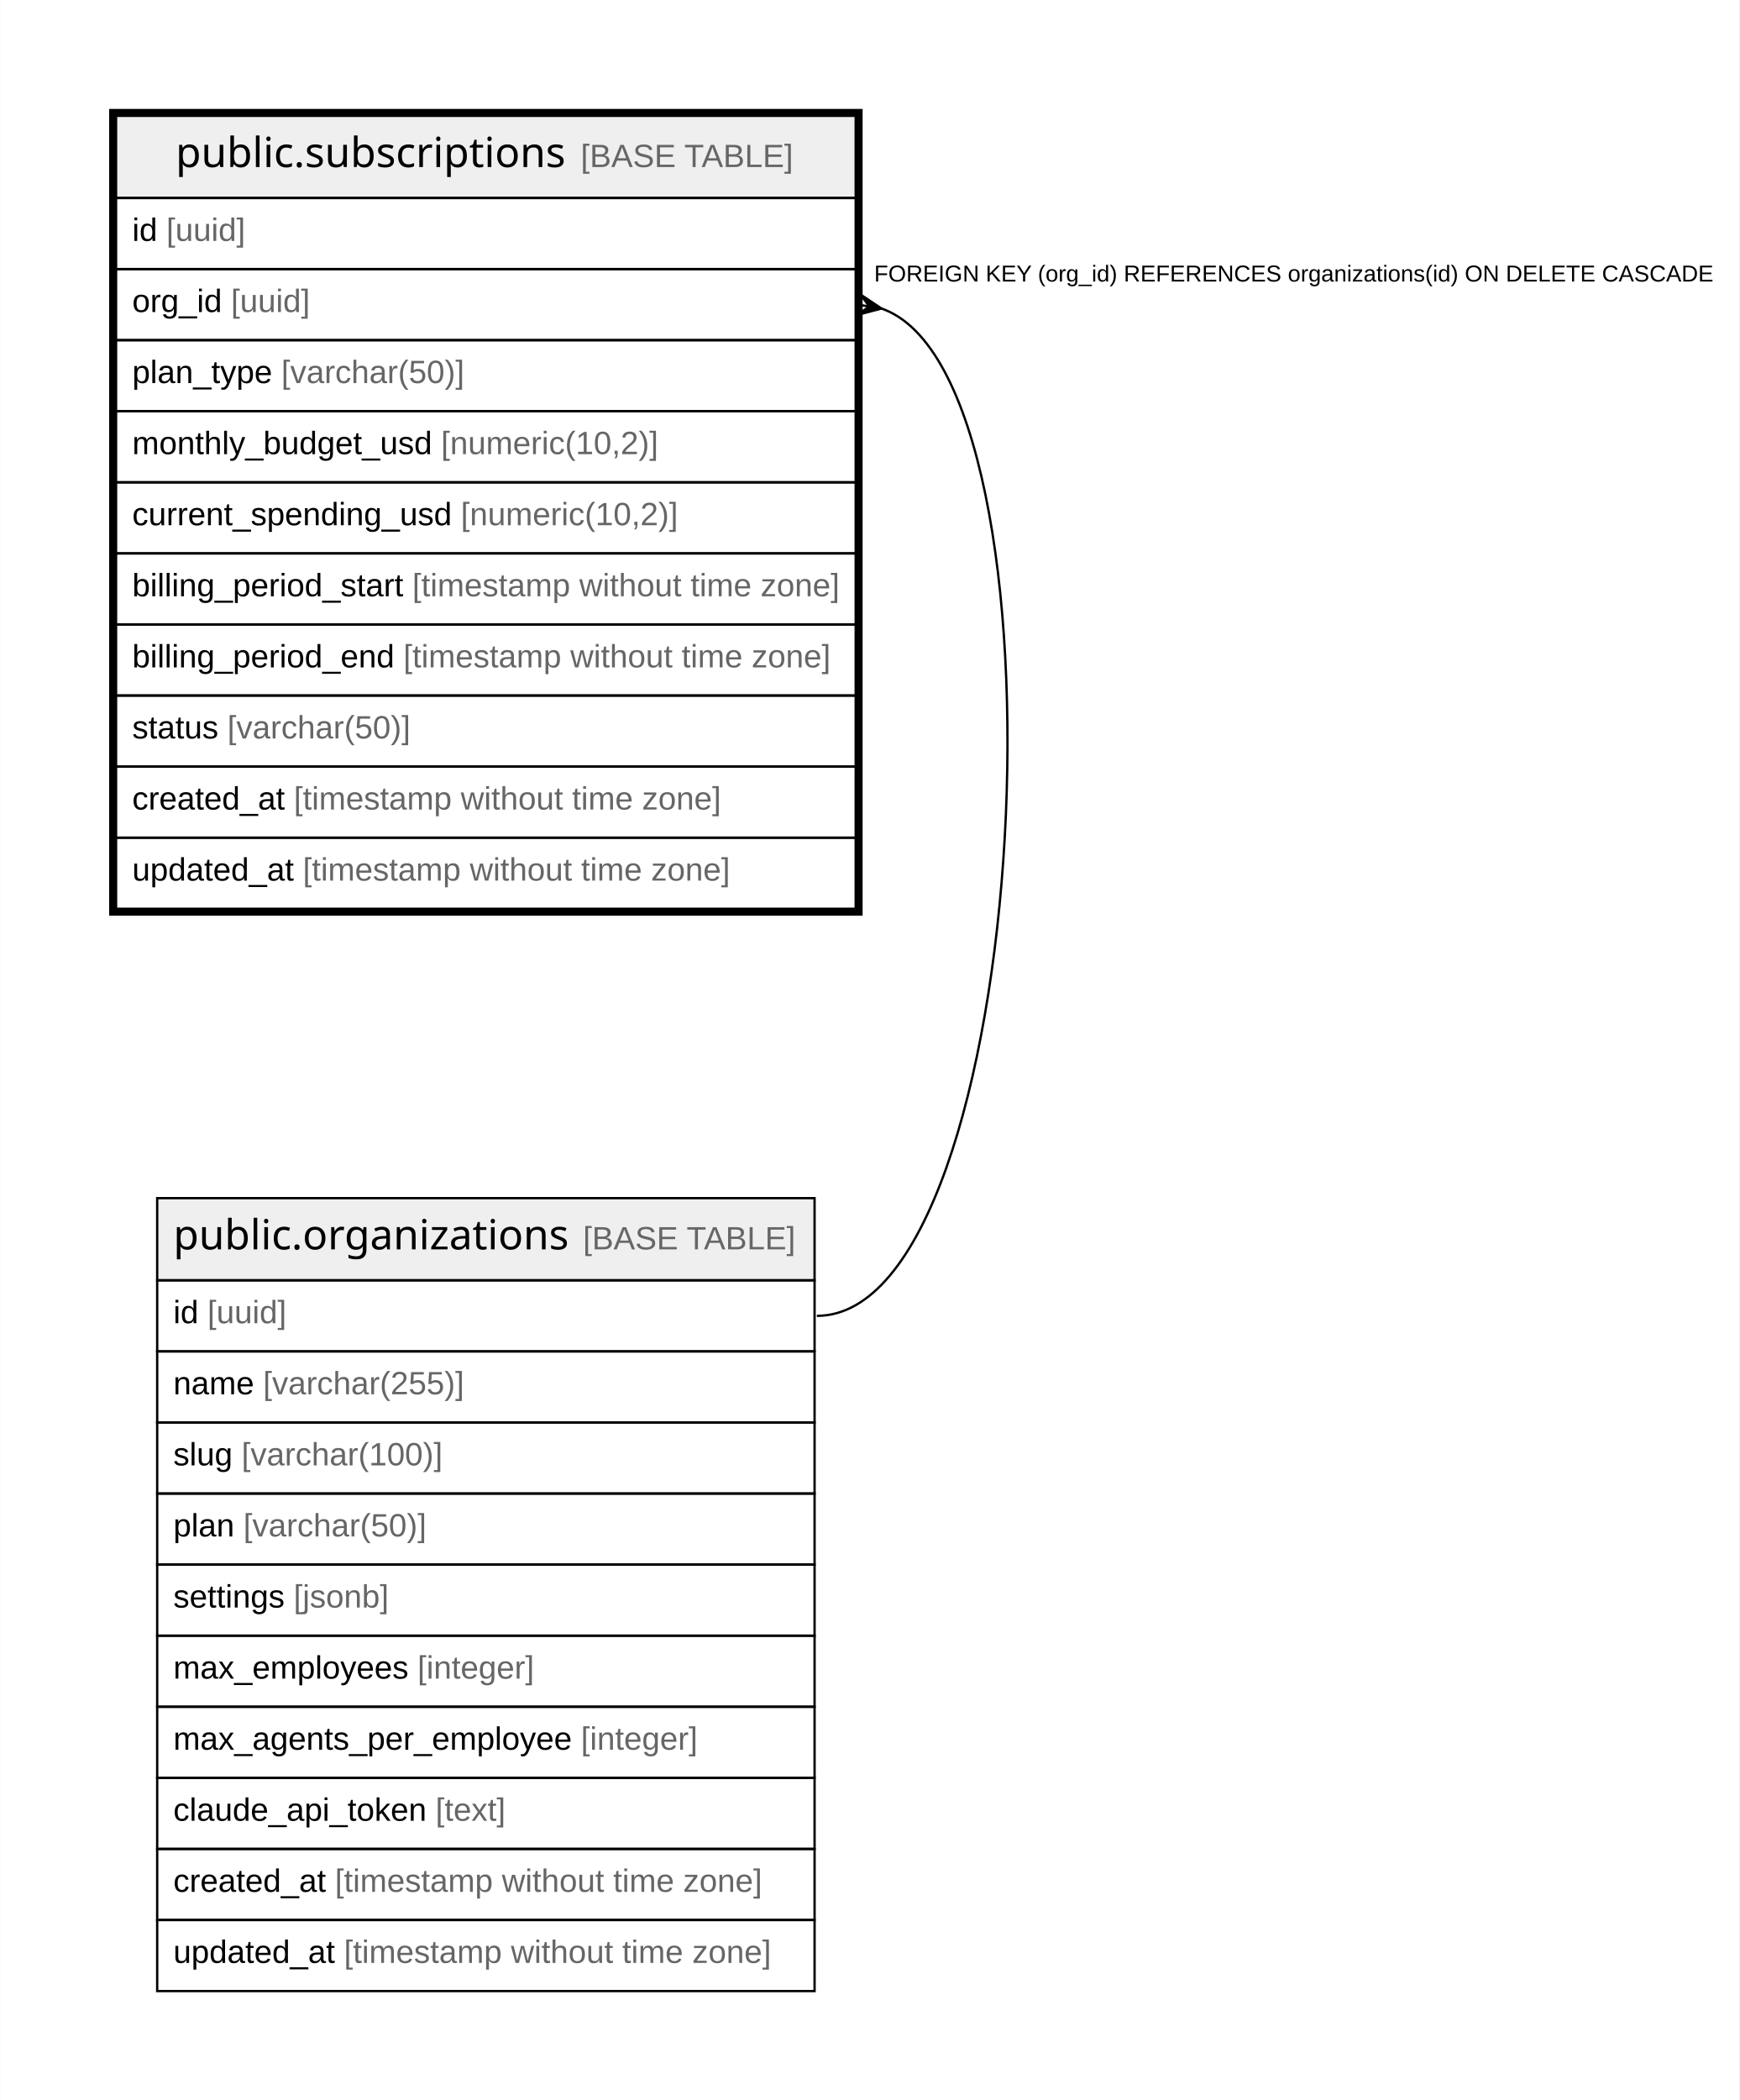
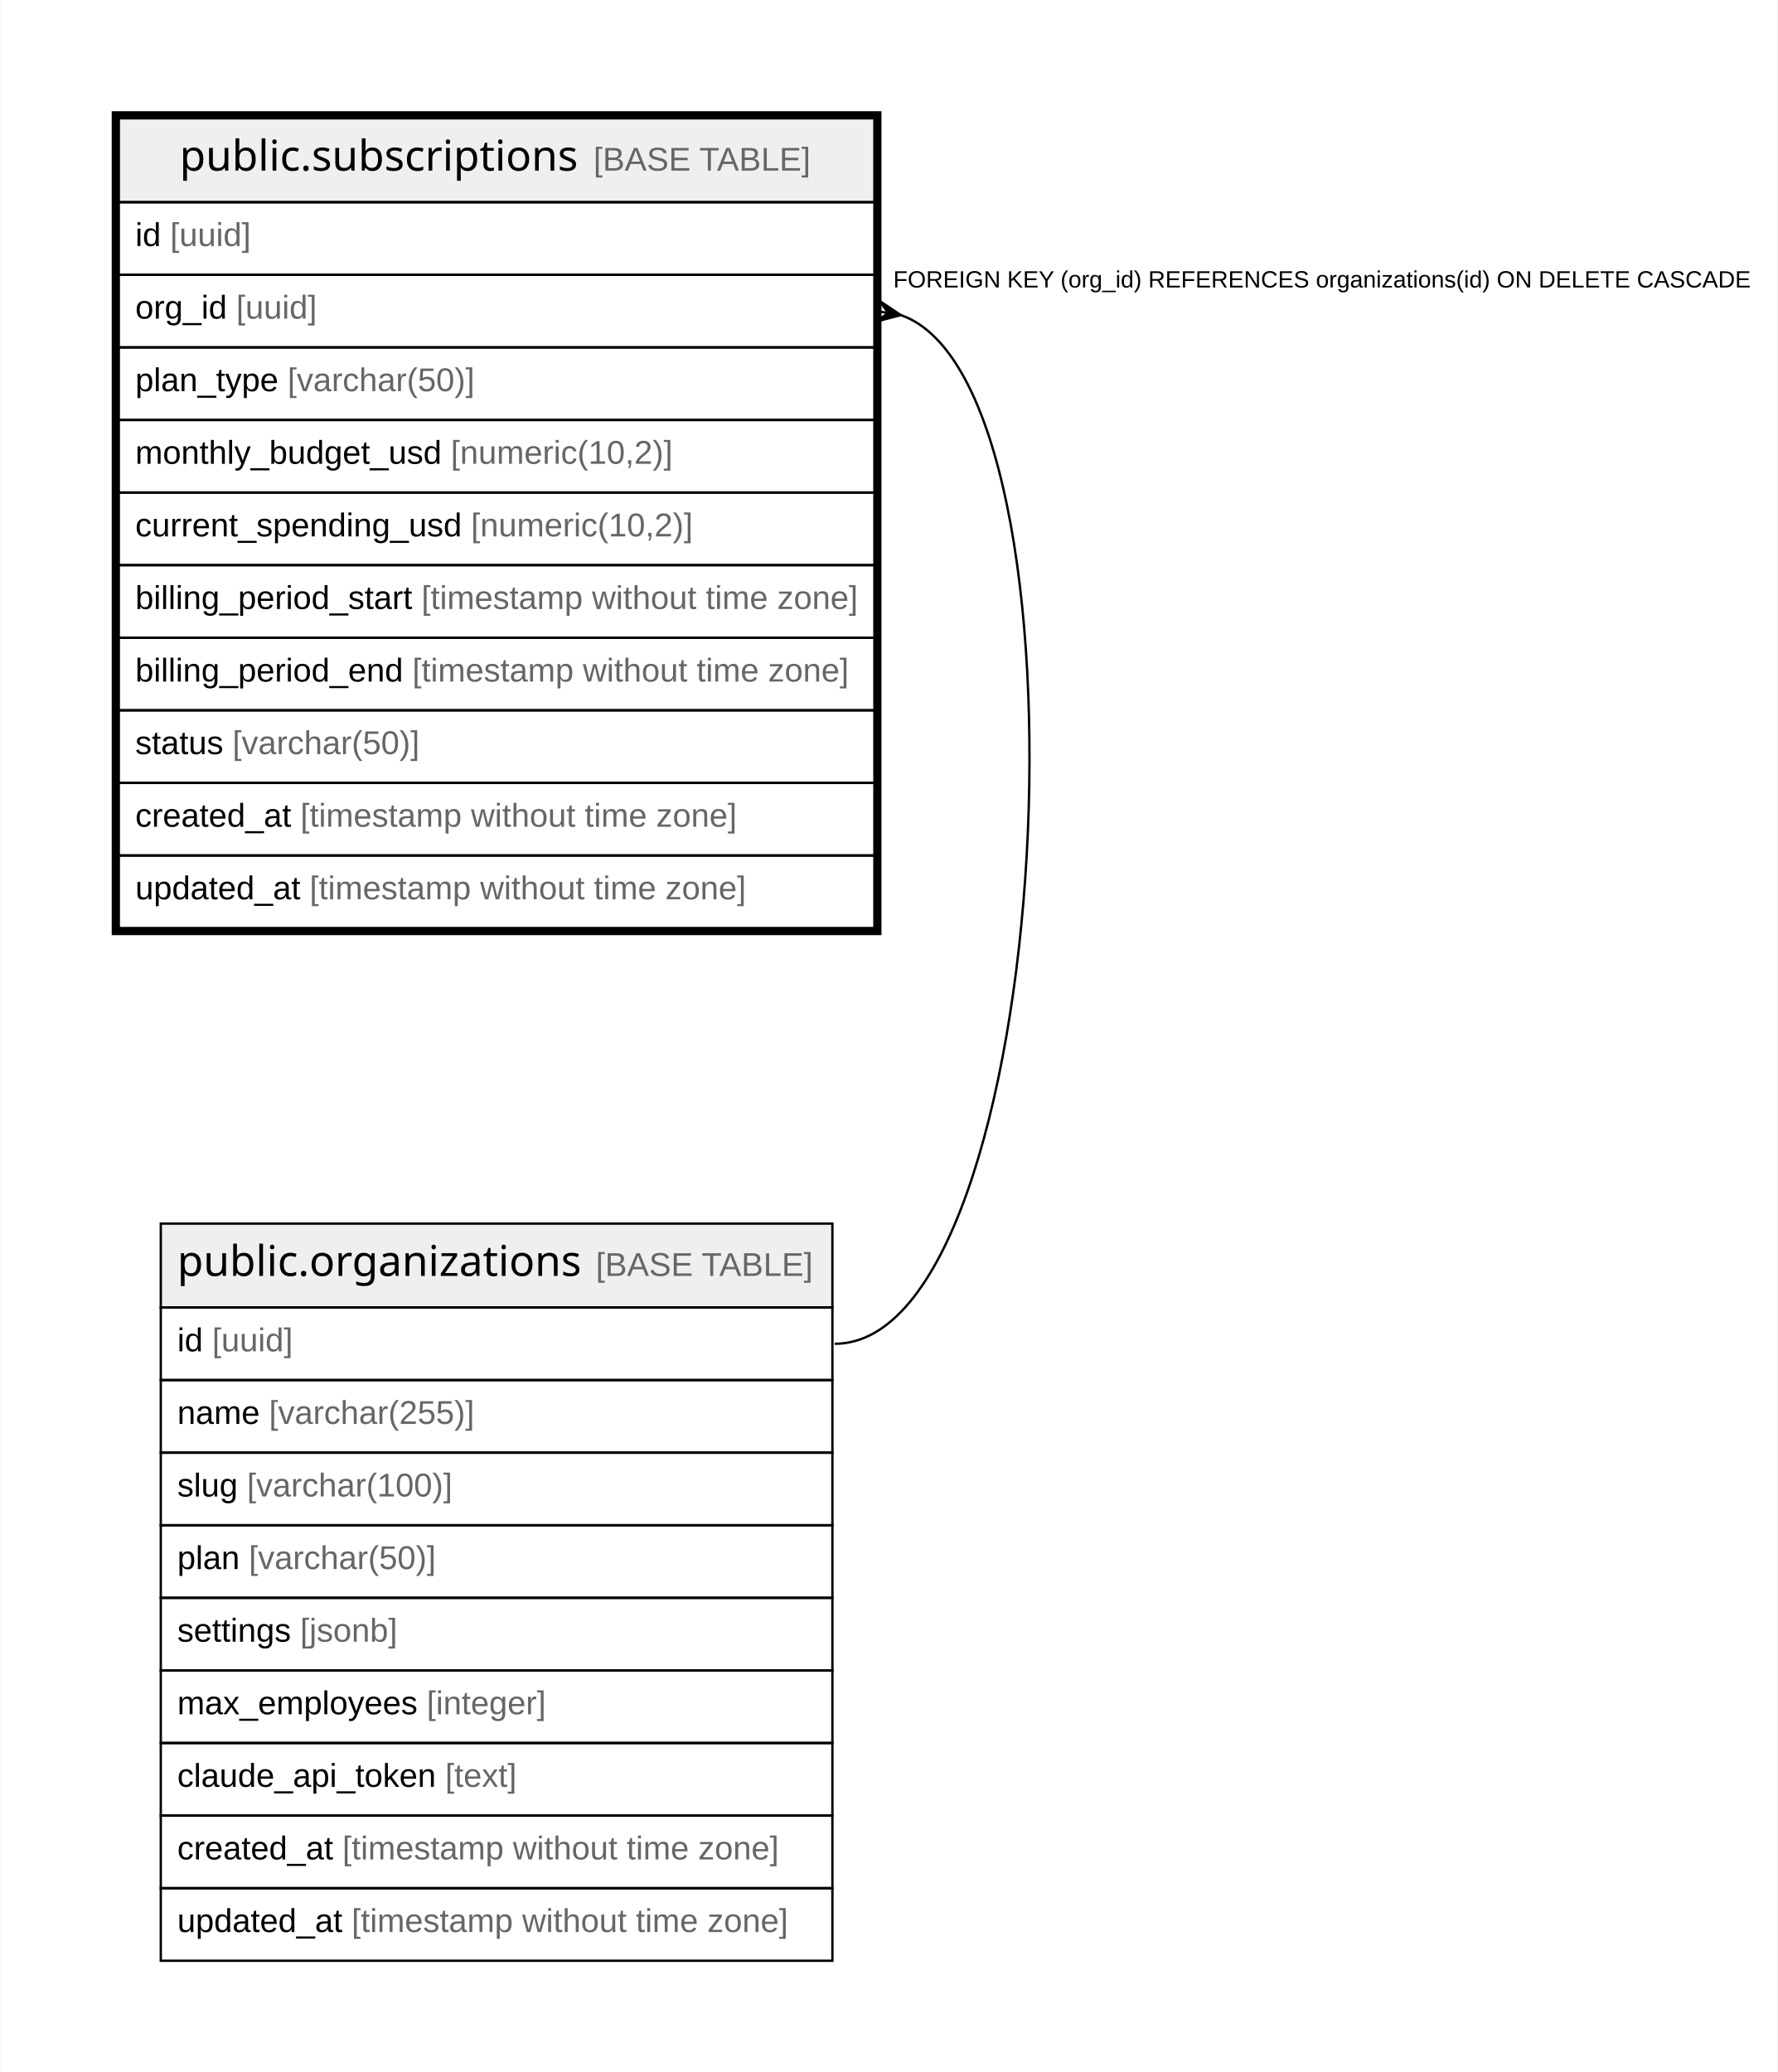
- <svg xmlns="http://www.w3.org/2000/svg" width="754pt" height="910pt" viewBox="0.00 0.00 753.78 910.00">
-   <g id="graph0" class="graph" transform="scale(1 1) rotate(0) translate(4 906)">
-     <polygon fill="white" stroke="none" points="-4,4 -4,-906 749.78,-906 749.78,4 -4,4" />
+ <svg xmlns="http://www.w3.org/2000/svg" width="754pt" height="879pt" viewBox="0.00 0.00 753.78 879.20">
+   <g id="graph0" class="graph" transform="scale(1 1) rotate(0) translate(4 875.2)">
+     <polygon fill="white" stroke="none" points="-4,4 -4,-875.2 749.78,-875.2 749.78,4 -4,4" />
    <g id="node1" class="node">
-       <polygon fill="#efefef" stroke="none" points="46.2,-820.2 46.2,-855.8 366.79,-855.8 366.79,-820.2 46.2,-820.2" />
-       <polygon fill="none" stroke="black" points="46.2,-820.2 46.2,-855.8 366.79,-855.8 366.79,-820.2 46.2,-820.2" />
-       <text text-anchor="start" x="72.01" y="-833.6" font-family="Arial Bold" font-size="18.00">public.subscriptions</text>
-       <text text-anchor="start" x="216.5" y="-833.6" font-family="Arial" font-size="14.00">    </text>
-       <text text-anchor="start" x="247.61" y="-833.6" font-family="Arial" font-size="14.00" fill="#666666">[BASE TABLE]</text>
-       <polygon fill="none" stroke="black" points="46.2,-789.4 46.2,-820.2 366.79,-820.2 366.79,-789.4 46.2,-789.4" />
-       <text text-anchor="start" x="53.2" y="-801.6" font-family="Arial" font-size="14.00">id </text>
-       <text text-anchor="start" x="67.99" y="-801.6" font-family="Arial" font-size="14.00" fill="#666666">[uuid]</text>
+       <polygon fill="#efefef" stroke="none" points="46.2,-789.4 46.2,-825 366.79,-825 366.79,-789.4 46.2,-789.4" />
+       <polygon fill="none" stroke="black" points="46.2,-789.4 46.2,-825 366.79,-825 366.79,-789.4 46.2,-789.4" />
+       <text text-anchor="start" x="72.01" y="-802.8" font-family="Arial Bold" font-size="18.00">public.subscriptions</text>
+       <text text-anchor="start" x="216.5" y="-802.8" font-family="Arial" font-size="14.00">    </text>
+       <text text-anchor="start" x="247.61" y="-802.8" font-family="Arial" font-size="14.00" fill="#666666">[BASE TABLE]</text>
      <polygon fill="none" stroke="black" points="46.2,-758.6 46.2,-789.4 366.79,-789.4 366.79,-758.6 46.2,-758.6" />
-       <text text-anchor="start" x="53.2" y="-770.8" font-family="Arial" font-size="14.00">org_id </text>
-       <text text-anchor="start" x="96.01" y="-770.8" font-family="Arial" font-size="14.00" fill="#666666">[uuid]</text>
+       <text text-anchor="start" x="53.2" y="-770.8" font-family="Arial" font-size="14.00">id </text>
+       <text text-anchor="start" x="67.99" y="-770.8" font-family="Arial" font-size="14.00" fill="#666666">[uuid]</text>
      <polygon fill="none" stroke="black" points="46.2,-727.8 46.2,-758.6 366.79,-758.6 366.79,-727.8 46.2,-727.8" />
-       <text text-anchor="start" x="53.2" y="-740" font-family="Arial" font-size="14.00">plan_type </text>
-       <text text-anchor="start" x="117.81" y="-740" font-family="Arial" font-size="14.00" fill="#666666">[varchar(50)]</text>
+       <text text-anchor="start" x="53.2" y="-740" font-family="Arial" font-size="14.00">org_id </text>
+       <text text-anchor="start" x="96.01" y="-740" font-family="Arial" font-size="14.00" fill="#666666">[uuid]</text>
      <polygon fill="none" stroke="black" points="46.2,-697 46.2,-727.8 366.79,-727.8 366.79,-697 46.2,-697" />
-       <text text-anchor="start" x="53.2" y="-709.2" font-family="Arial" font-size="14.00">monthly_budget_usd </text>
-       <text text-anchor="start" x="187.07" y="-709.2" font-family="Arial" font-size="14.00" fill="#666666">[numeric(10,2)]</text>
+       <text text-anchor="start" x="53.2" y="-709.2" font-family="Arial" font-size="14.00">plan_type </text>
+       <text text-anchor="start" x="117.81" y="-709.2" font-family="Arial" font-size="14.00" fill="#666666">[varchar(50)]</text>
      <polygon fill="none" stroke="black" points="46.2,-666.2 46.2,-697 366.79,-697 366.79,-666.2 46.2,-666.2" />
-       <text text-anchor="start" x="53.2" y="-678.4" font-family="Arial" font-size="14.00">current_spending_usd </text>
-       <text text-anchor="start" x="195.63" y="-678.4" font-family="Arial" font-size="14.00" fill="#666666">[numeric(10,2)]</text>
+       <text text-anchor="start" x="53.2" y="-678.4" font-family="Arial" font-size="14.00">monthly_budget_usd </text>
+       <text text-anchor="start" x="187.07" y="-678.4" font-family="Arial" font-size="14.00" fill="#666666">[numeric(10,2)]</text>
      <polygon fill="none" stroke="black" points="46.2,-635.4 46.2,-666.2 366.79,-666.2 366.79,-635.4 46.2,-635.4" />
-       <text text-anchor="start" x="53.2" y="-647.6" font-family="Arial" font-size="14.00">billing_period_start </text>
-       <text text-anchor="start" x="174.61" y="-647.6" font-family="Arial" font-size="14.00" fill="#666666">[timestamp without time zone]</text>
+       <text text-anchor="start" x="53.2" y="-647.6" font-family="Arial" font-size="14.00">current_spending_usd </text>
+       <text text-anchor="start" x="195.63" y="-647.6" font-family="Arial" font-size="14.00" fill="#666666">[numeric(10,2)]</text>
      <polygon fill="none" stroke="black" points="46.2,-604.6 46.2,-635.4 366.79,-635.4 366.79,-604.6 46.2,-604.6" />
-       <text text-anchor="start" x="53.2" y="-616.8" font-family="Arial" font-size="14.00">billing_period_end </text>
-       <text text-anchor="start" x="170.74" y="-616.8" font-family="Arial" font-size="14.00" fill="#666666">[timestamp without time zone]</text>
+       <text text-anchor="start" x="53.2" y="-616.8" font-family="Arial" font-size="14.00">billing_period_start </text>
+       <text text-anchor="start" x="174.61" y="-616.8" font-family="Arial" font-size="14.00" fill="#666666">[timestamp without time zone]</text>
      <polygon fill="none" stroke="black" points="46.2,-573.8 46.2,-604.6 366.79,-604.6 366.79,-573.8 46.2,-573.8" />
-       <text text-anchor="start" x="53.2" y="-586" font-family="Arial" font-size="14.00">status </text>
-       <text text-anchor="start" x="94.44" y="-586" font-family="Arial" font-size="14.00" fill="#666666">[varchar(50)]</text>
+       <text text-anchor="start" x="53.2" y="-586" font-family="Arial" font-size="14.00">billing_period_end </text>
+       <text text-anchor="start" x="170.74" y="-586" font-family="Arial" font-size="14.00" fill="#666666">[timestamp without time zone]</text>
      <polygon fill="none" stroke="black" points="46.2,-543 46.2,-573.8 366.79,-573.8 366.79,-543 46.2,-543" />
-       <text text-anchor="start" x="53.2" y="-555.2" font-family="Arial" font-size="14.00">created_at </text>
-       <text text-anchor="start" x="123.25" y="-555.2" font-family="Arial" font-size="14.00" fill="#666666">[timestamp without time zone]</text>
+       <text text-anchor="start" x="53.2" y="-555.2" font-family="Arial" font-size="14.00">status </text>
+       <text text-anchor="start" x="94.44" y="-555.2" font-family="Arial" font-size="14.00" fill="#666666">[varchar(50)]</text>
      <polygon fill="none" stroke="black" points="46.2,-512.2 46.2,-543 366.79,-543 366.79,-512.2 46.2,-512.2" />
-       <text text-anchor="start" x="53.2" y="-524.4" font-family="Arial" font-size="14.00">updated_at </text>
-       <text text-anchor="start" x="127.16" y="-524.4" font-family="Arial" font-size="14.00" fill="#666666">[timestamp without time zone]</text>
-       <polygon fill="none" stroke="black" stroke-width="3" points="44.7,-510.7 44.7,-857.3 368.29,-857.3 368.29,-510.7 44.7,-510.7" />
+       <text text-anchor="start" x="53.2" y="-524.4" font-family="Arial" font-size="14.00">created_at </text>
+       <text text-anchor="start" x="123.25" y="-524.4" font-family="Arial" font-size="14.00" fill="#666666">[timestamp without time zone]</text>
+       <polygon fill="none" stroke="black" points="46.2,-481.4 46.2,-512.2 366.79,-512.2 366.79,-481.4 46.2,-481.4" />
+       <text text-anchor="start" x="53.2" y="-493.6" font-family="Arial" font-size="14.00">updated_at </text>
+       <text text-anchor="start" x="127.16" y="-493.6" font-family="Arial" font-size="14.00" fill="#666666">[timestamp without time zone]</text>
+       <polygon fill="none" stroke="black" stroke-width="3" points="44.7,-479.9 44.7,-826.5 368.29,-826.5 368.29,-479.9 44.7,-479.9" />
    </g>
    <g id="node2" class="node">
-       <polygon fill="#efefef" stroke="none" points="64.02,-351.2 64.02,-386.8 348.97,-386.8 348.97,-351.2 64.02,-351.2" />
-       <polygon fill="none" stroke="black" points="64.02,-351.2 64.02,-386.8 348.97,-386.8 348.97,-351.2 64.02,-351.2" />
-       <text text-anchor="start" x="71.02" y="-364.6" font-family="Arial Bold" font-size="18.00">public.organizations</text>
-       <text text-anchor="start" x="217.48" y="-364.6" font-family="Arial" font-size="14.00">    </text>
-       <text text-anchor="start" x="248.6" y="-364.6" font-family="Arial" font-size="14.00" fill="#666666">[BASE TABLE]</text>
-       <polygon fill="none" stroke="black" points="64.02,-320.4 64.02,-351.2 348.97,-351.2 348.97,-320.4 64.02,-320.4" />
-       <text text-anchor="start" x="71.02" y="-332.6" font-family="Arial" font-size="14.00">id </text>
-       <text text-anchor="start" x="85.81" y="-332.6" font-family="Arial" font-size="14.00" fill="#666666">[uuid]</text>
+       <polygon fill="#efefef" stroke="none" points="64.02,-320.4 64.02,-356 348.97,-356 348.97,-320.4 64.02,-320.4" />
+       <polygon fill="none" stroke="black" points="64.02,-320.4 64.02,-356 348.97,-356 348.97,-320.4 64.02,-320.4" />
+       <text text-anchor="start" x="71.02" y="-333.8" font-family="Arial Bold" font-size="18.00">public.organizations</text>
+       <text text-anchor="start" x="217.48" y="-333.8" font-family="Arial" font-size="14.00">    </text>
+       <text text-anchor="start" x="248.6" y="-333.8" font-family="Arial" font-size="14.00" fill="#666666">[BASE TABLE]</text>
      <polygon fill="none" stroke="black" points="64.02,-289.6 64.02,-320.4 348.97,-320.4 348.97,-289.6 64.02,-289.6" />
-       <text text-anchor="start" x="71.02" y="-301.8" font-family="Arial" font-size="14.00">name </text>
-       <text text-anchor="start" x="109.93" y="-301.8" font-family="Arial" font-size="14.00" fill="#666666">[varchar(255)]</text>
+       <text text-anchor="start" x="71.02" y="-301.8" font-family="Arial" font-size="14.00">id </text>
+       <text text-anchor="start" x="85.81" y="-301.8" font-family="Arial" font-size="14.00" fill="#666666">[uuid]</text>
      <polygon fill="none" stroke="black" points="64.02,-258.8 64.02,-289.6 348.97,-289.6 348.97,-258.8 64.02,-258.8" />
-       <text text-anchor="start" x="71.02" y="-271" font-family="Arial" font-size="14.00">slug </text>
-       <text text-anchor="start" x="100.59" y="-271" font-family="Arial" font-size="14.00" fill="#666666">[varchar(100)]</text>
+       <text text-anchor="start" x="71.02" y="-271" font-family="Arial" font-size="14.00">name </text>
+       <text text-anchor="start" x="109.93" y="-271" font-family="Arial" font-size="14.00" fill="#666666">[varchar(255)]</text>
      <polygon fill="none" stroke="black" points="64.02,-228 64.02,-258.8 348.97,-258.8 348.97,-228 64.02,-228" />
-       <text text-anchor="start" x="71.02" y="-240.2" font-family="Arial" font-size="14.00">plan </text>
-       <text text-anchor="start" x="101.38" y="-240.2" font-family="Arial" font-size="14.00" fill="#666666">[varchar(50)]</text>
+       <text text-anchor="start" x="71.02" y="-240.2" font-family="Arial" font-size="14.00">slug </text>
+       <text text-anchor="start" x="100.59" y="-240.2" font-family="Arial" font-size="14.00" fill="#666666">[varchar(100)]</text>
      <polygon fill="none" stroke="black" points="64.02,-197.2 64.02,-228 348.97,-228 348.97,-197.2 64.02,-197.2" />
-       <text text-anchor="start" x="71.02" y="-209.4" font-family="Arial" font-size="14.00">settings </text>
-       <text text-anchor="start" x="123.16" y="-209.4" font-family="Arial" font-size="14.00" fill="#666666">[jsonb]</text>
+       <text text-anchor="start" x="71.02" y="-209.4" font-family="Arial" font-size="14.00">plan </text>
+       <text text-anchor="start" x="101.38" y="-209.4" font-family="Arial" font-size="14.00" fill="#666666">[varchar(50)]</text>
      <polygon fill="none" stroke="black" points="64.02,-166.4 64.02,-197.2 348.97,-197.2 348.97,-166.4 64.02,-166.4" />
-       <text text-anchor="start" x="71.02" y="-178.6" font-family="Arial" font-size="14.00">max_employees </text>
-       <text text-anchor="start" x="176.85" y="-178.6" font-family="Arial" font-size="14.00" fill="#666666">[integer]</text>
+       <text text-anchor="start" x="71.02" y="-178.6" font-family="Arial" font-size="14.00">settings </text>
+       <text text-anchor="start" x="123.16" y="-178.6" font-family="Arial" font-size="14.00" fill="#666666">[jsonb]</text>
      <polygon fill="none" stroke="black" points="64.02,-135.6 64.02,-166.4 348.97,-166.4 348.97,-135.6 64.02,-135.6" />
-       <text text-anchor="start" x="71.02" y="-147.8" font-family="Arial" font-size="14.00">max_agents_per_employee </text>
-       <text text-anchor="start" x="247.69" y="-147.8" font-family="Arial" font-size="14.00" fill="#666666">[integer]</text>
+       <text text-anchor="start" x="71.02" y="-147.8" font-family="Arial" font-size="14.00">max_employees </text>
+       <text text-anchor="start" x="176.85" y="-147.8" font-family="Arial" font-size="14.00" fill="#666666">[integer]</text>
      <polygon fill="none" stroke="black" points="64.02,-104.8 64.02,-135.6 348.97,-135.6 348.97,-104.8 64.02,-104.8" />
      <text text-anchor="start" x="71.02" y="-117" font-family="Arial" font-size="14.00">claude_api_token </text>
      <text text-anchor="start" x="184.67" y="-117" font-family="Arial" font-size="14.00" fill="#666666">[text]</text>
      <polygon fill="none" stroke="black" points="64.02,-74 64.02,-104.8 348.97,-104.8 348.97,-74 64.02,-74" />
      <text text-anchor="start" x="71.02" y="-86.2" font-family="Arial" font-size="14.00">created_at </text>
      <text text-anchor="start" x="141.07" y="-86.2" font-family="Arial" font-size="14.00" fill="#666666">[timestamp without time zone]</text>
      <polygon fill="none" stroke="black" points="64.02,-43.2 64.02,-74 348.97,-74 348.97,-43.2 64.02,-43.2" />
      <text text-anchor="start" x="71.02" y="-55.4" font-family="Arial" font-size="14.00">updated_at </text>
      <text text-anchor="start" x="144.98" y="-55.4" font-family="Arial" font-size="14.00" fill="#666666">[timestamp without time zone]</text>
    </g>
    <g id="edge1" class="edge">
-       <path fill="none" stroke="black" d="M377.91,-772.33C463.86,-742.91 443.91,-335.8 349.97,-335.8" />
-       <polygon fill="black" stroke="black" points="377.99,-772.31 367.39,-769.51 372.72,-773.18 368.45,-773.89 368.45,-773.89 368.45,-773.89 372.72,-773.18 368.86,-778.38 377.99,-772.31" />
-       <text text-anchor="start" x="374.79" y="-784" font-family="Arial" font-size="10.00">FOREIGN KEY (org_id) REFERENCES organizations(id) ON DELETE CASCADE</text>
+       <path fill="none" stroke="black" d="M377.91,-741.53C463.86,-712.11 443.91,-305 349.97,-305" />
+       <polygon fill="black" stroke="black" points="377.99,-741.51 367.39,-738.71 372.72,-742.38 368.45,-743.09 368.45,-743.09 368.45,-743.09 372.72,-742.38 368.86,-747.58 377.99,-741.51" />
+       <text text-anchor="start" x="374.79" y="-753.2" font-family="Arial" font-size="10.00">FOREIGN KEY (org_id) REFERENCES organizations(id) ON DELETE CASCADE</text>
    </g>
  </g>
</svg>
